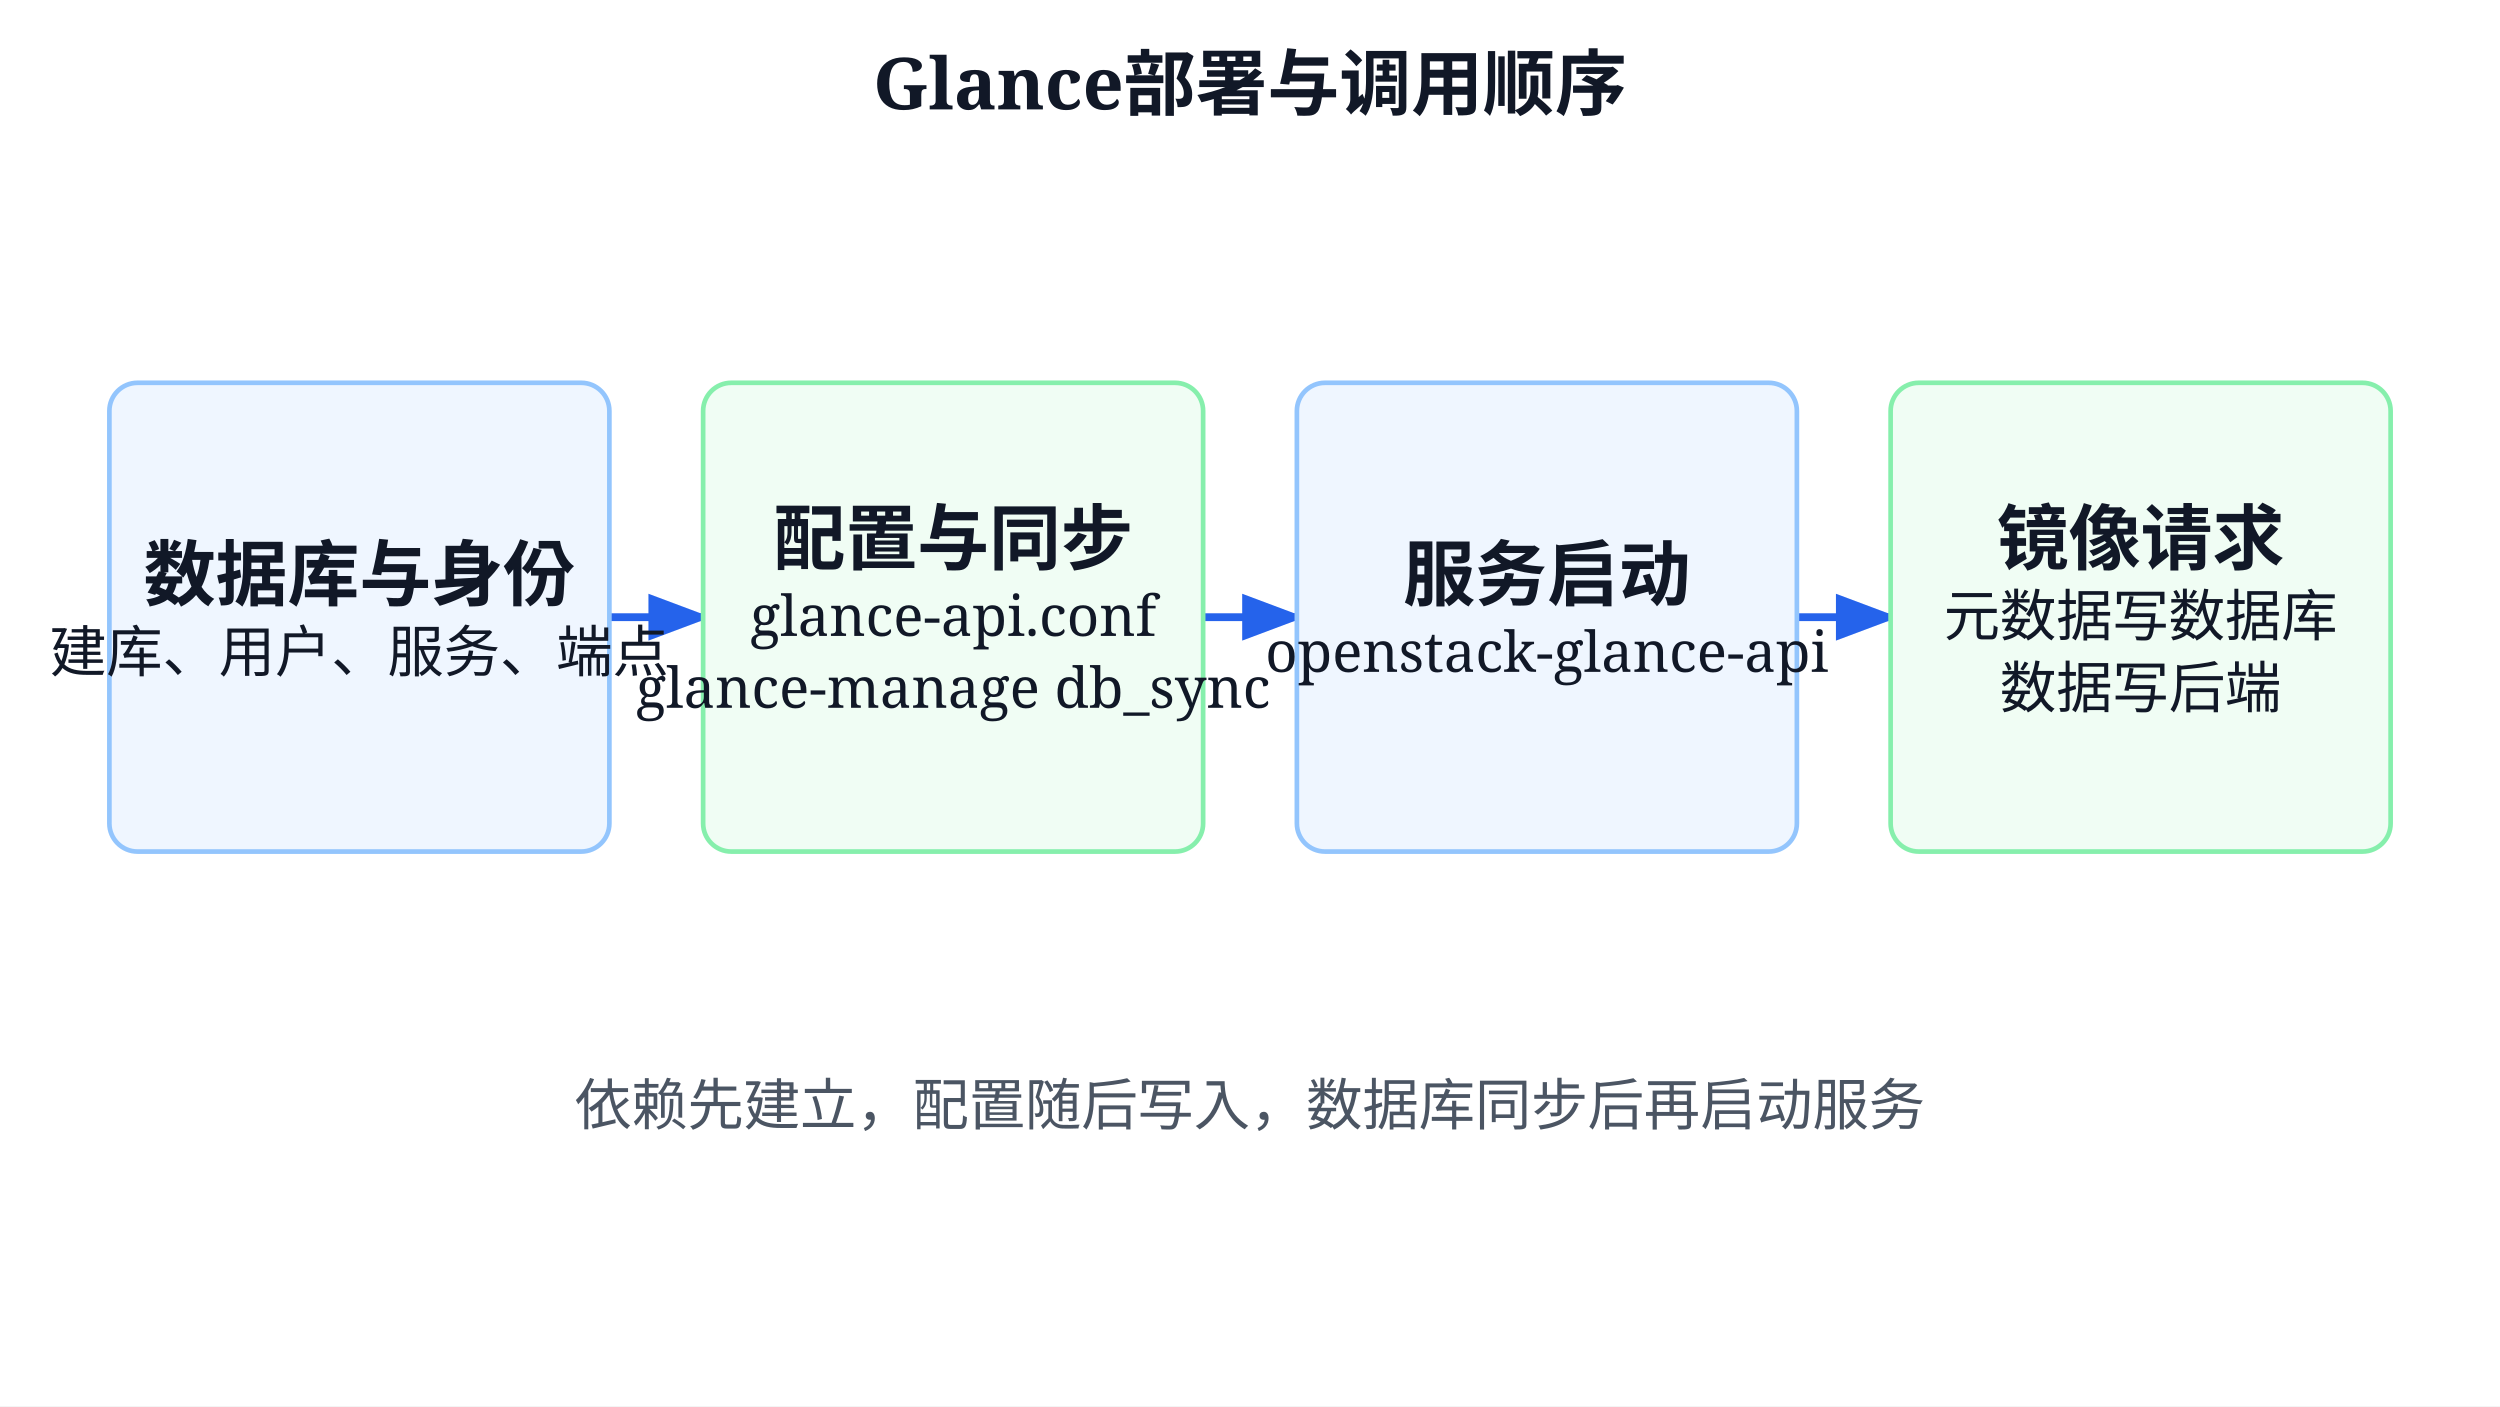
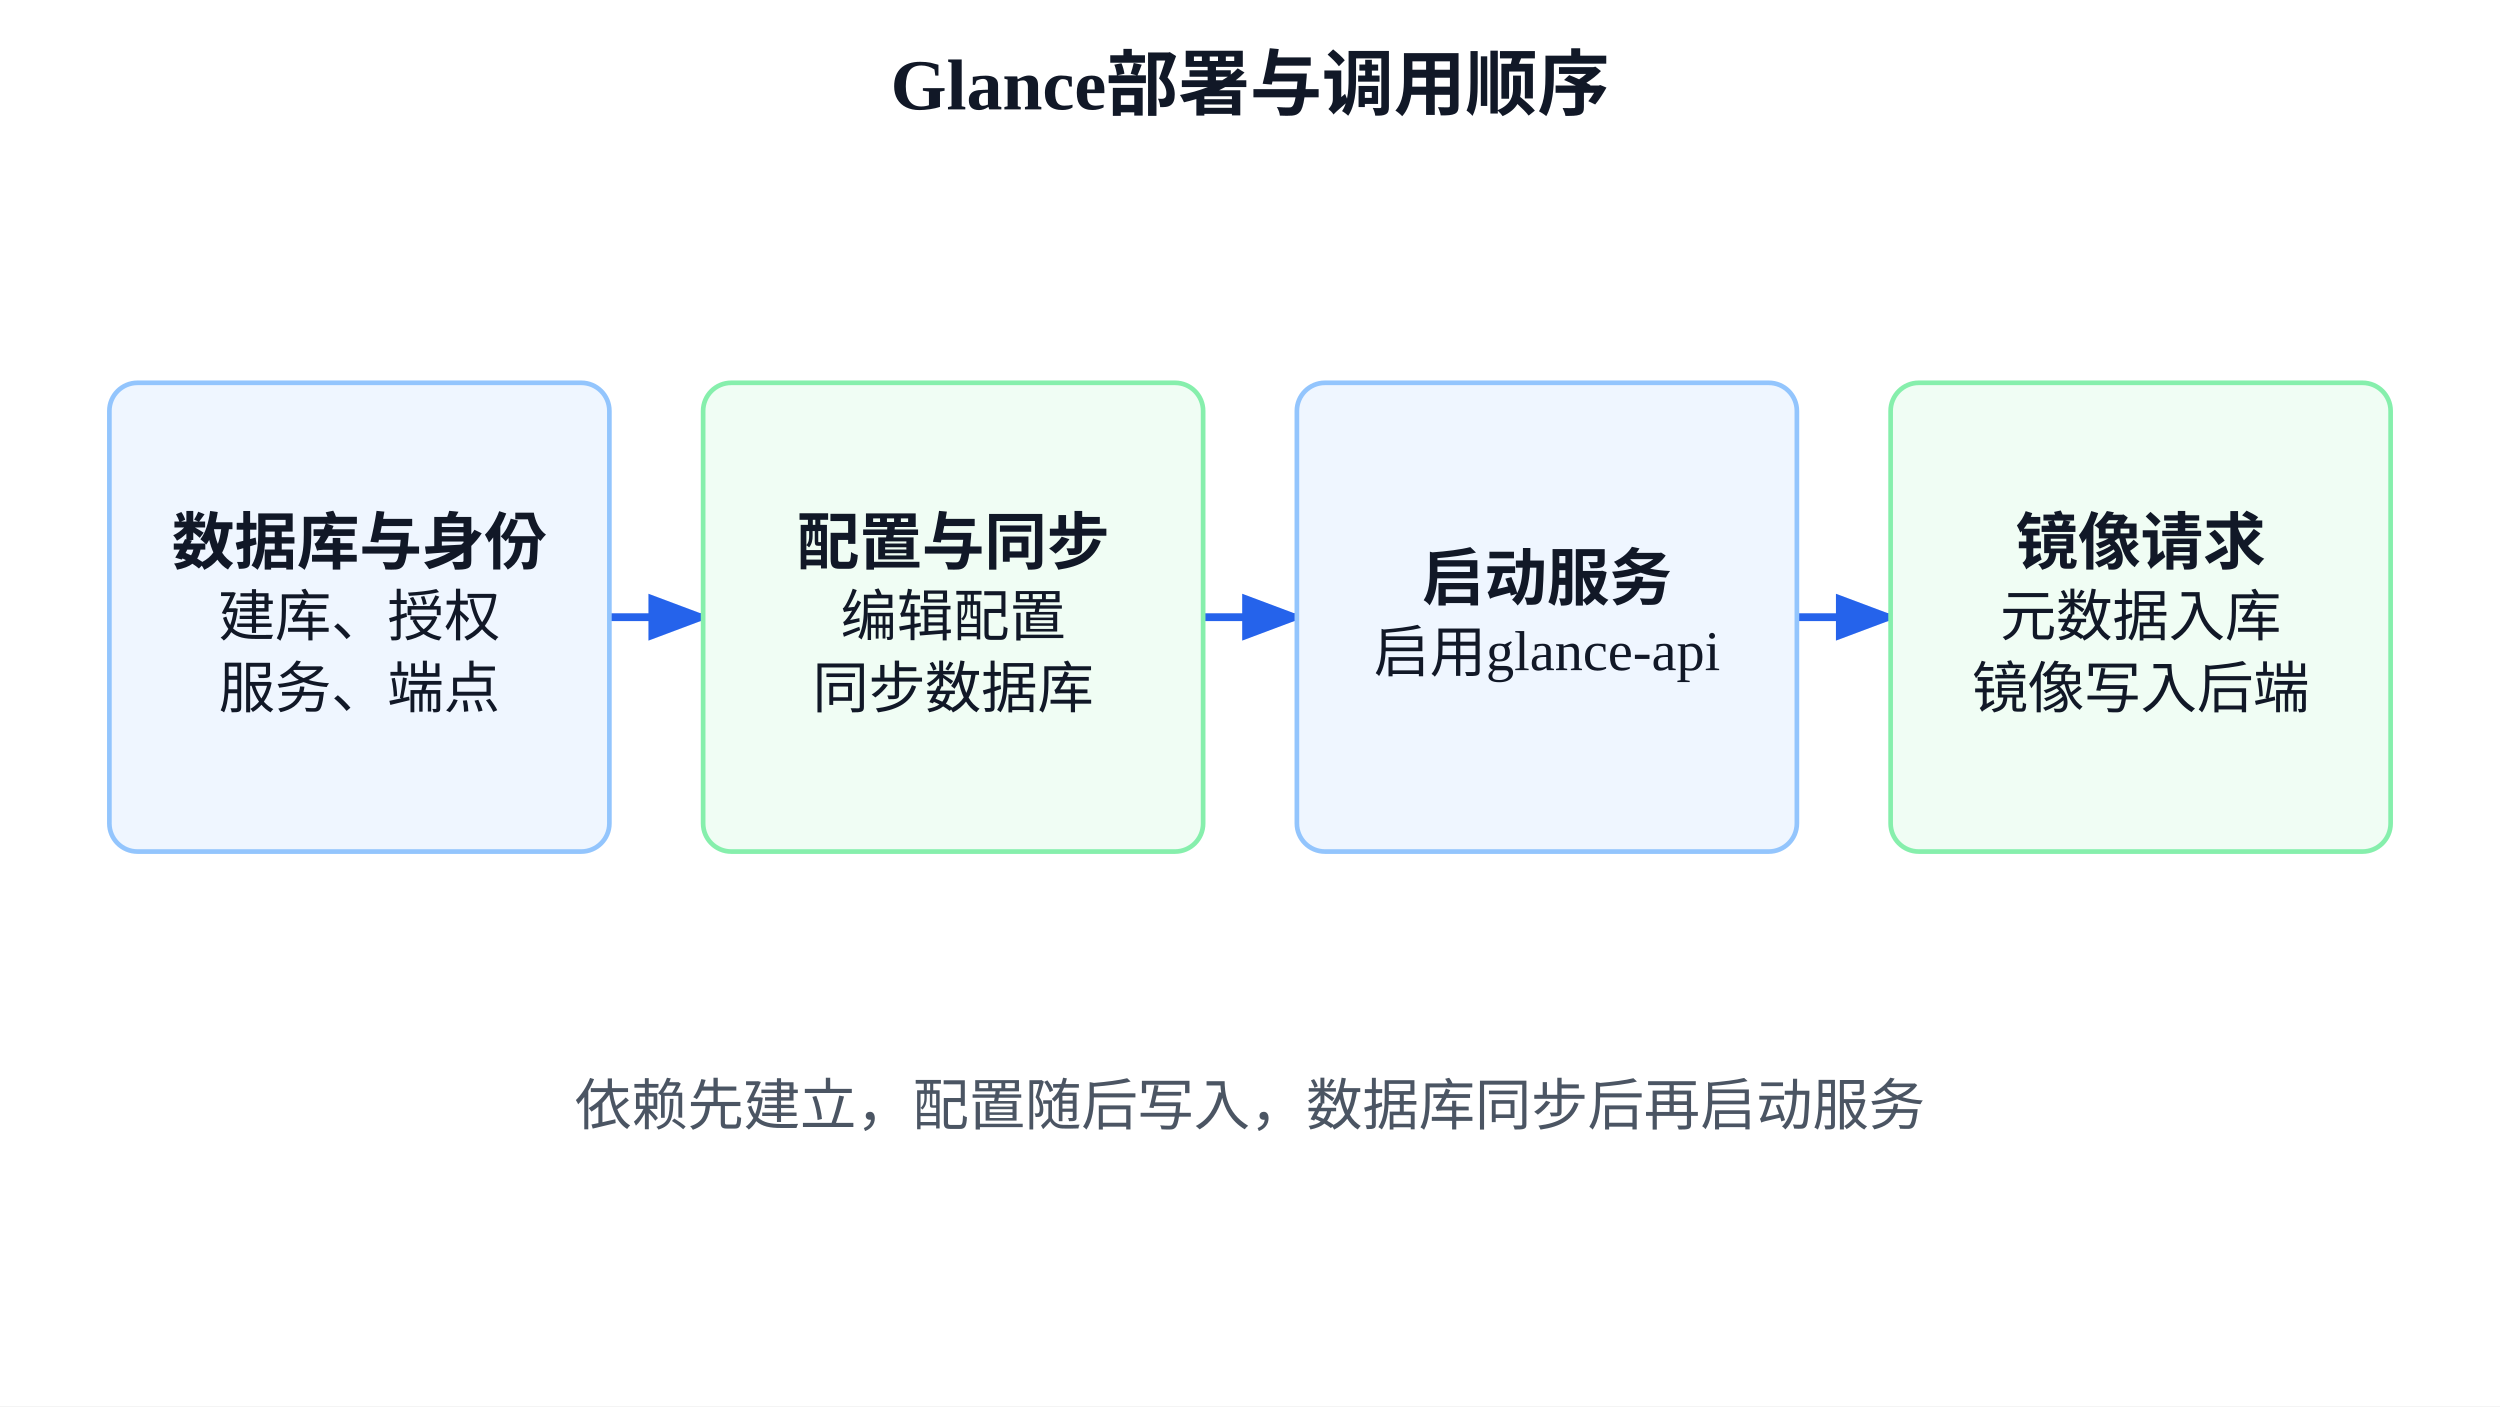
<svg xmlns="http://www.w3.org/2000/svg" viewBox="0 0 1600 900" width="1600" height="900">
-   <style>text{font-family:"SimSun","宋体",serif;font-size:36px;fill:#111827} .title{font-size:46px;font-weight:700} .sub{font-size:36px;fill:#4b5563} .white{fill:#fff}</style>
+   <style>text{font-family:"Times New Roman","SimSun","宋体",serif;font-size:36px;fill:#111827} .title{font-size:46px;font-weight:700} .node-title{font-size:40px;font-weight:700} .sub{font-size:36px;fill:#4b5563} .white{fill:#fff}</style>
  <defs>
    <marker id="blue" markerWidth="8" markerHeight="6" refX="7" refY="3" orient="auto">
      <path d="M0,0 L8,3 L0,6 Z" fill="#2563eb" />
    </marker>
    <marker id="green" markerWidth="8" markerHeight="6" refX="7" refY="3" orient="auto">
      <path d="M0,0 L8,3 L0,6 Z" fill="#16a34a" />
    </marker>
    <marker id="purple" markerWidth="8" markerHeight="6" refX="7" refY="3" orient="auto">
      <path d="M0,0 L8,3 L0,6 Z" fill="#9333ea" />
    </marker>
  </defs>
  <rect width="1600" height="900" fill="#ffffff" />
  <text x="800" y="70" text-anchor="middle" class="title">Glance部署与调用顺序</text>
  <line x1="390" y1="395" x2="450" y2="395" stroke="#2563eb" stroke-width="5" marker-end="url(#blue)" />
  <line x1="770" y1="395" x2="830" y2="395" stroke="#2563eb" stroke-width="5" marker-end="url(#blue)" />
  <line x1="1150" y1="395" x2="1210" y2="395" stroke="#2563eb" stroke-width="5" marker-end="url(#blue)" />
  <rect x="70" y="245" width="320" height="300" rx="18" fill="#eff6ff" stroke="#93c5fd" stroke-width="3" />
-   <text x="230.0" y="384.0" text-anchor="middle" class="title">数据库与身份</text>
-   <text x="230.0" y="430.0" text-anchor="middle" font-size="28">建库、用户、服务、端点</text>
+   <text x="230.0" y="361.0" text-anchor="middle" class="node-title">数据库与身份</text>
+   <text x="230.0" y="407.0" text-anchor="middle">建库、授权</text>
+   <text x="230.0" y="453.0" text-anchor="middle">服务、端点</text>
  <rect x="450" y="245" width="320" height="300" rx="18" fill="#f0fdf4" stroke="#86efac" stroke-width="3" />
-   <text x="610.0" y="361.0" text-anchor="middle" class="title">配置与同步</text>
-   <text x="610.0" y="407.0" text-anchor="middle" font-size="32">glance-api.conf</text>
-   <text x="610.0" y="453.0" text-anchor="middle" font-size="24">glance-manage db_sync</text>
+   <text x="610.0" y="361.0" text-anchor="middle" class="node-title">配置与同步</text>
+   <text x="610.0" y="407.0" text-anchor="middle">编辑配置</text>
+   <text x="610.0" y="453.0" text-anchor="middle">同步数据库</text>
  <rect x="830" y="245" width="320" height="300" rx="18" fill="#eff6ff" stroke="#93c5fd" stroke-width="3" />
-   <text x="990.0" y="384.0" text-anchor="middle" class="title">服务启动</text>
-   <text x="990.0" y="430.0" text-anchor="middle" font-size="25">openstack-glance-api</text>
+   <text x="990.0" y="384.0" text-anchor="middle" class="node-title">启动服务</text>
+   <text x="990.0" y="430.0" text-anchor="middle">启用glance-api</text>
  <rect x="1210" y="245" width="320" height="300" rx="18" fill="#f0fdf4" stroke="#86efac" stroke-width="3" />
-   <text x="1370.0" y="361.0" text-anchor="middle" class="title">镜像请求</text>
-   <text x="1370.0" y="407.0" text-anchor="middle">元数据写数据库</text>
-   <text x="1370.0" y="453.0" text-anchor="middle">数据写后端</text>
+   <text x="1370.0" y="361.0" text-anchor="middle" class="node-title">镜像请求</text>
+   <text x="1370.0" y="407.0" text-anchor="middle">元数据入库</text>
+   <text x="1370.0" y="453.0" text-anchor="middle">镜像写入后端</text>
  <text x="800" y="720" text-anchor="middle" class="sub">依赖先建立，配置随后写入，数据库同步后再启动服务</text>
</svg>
